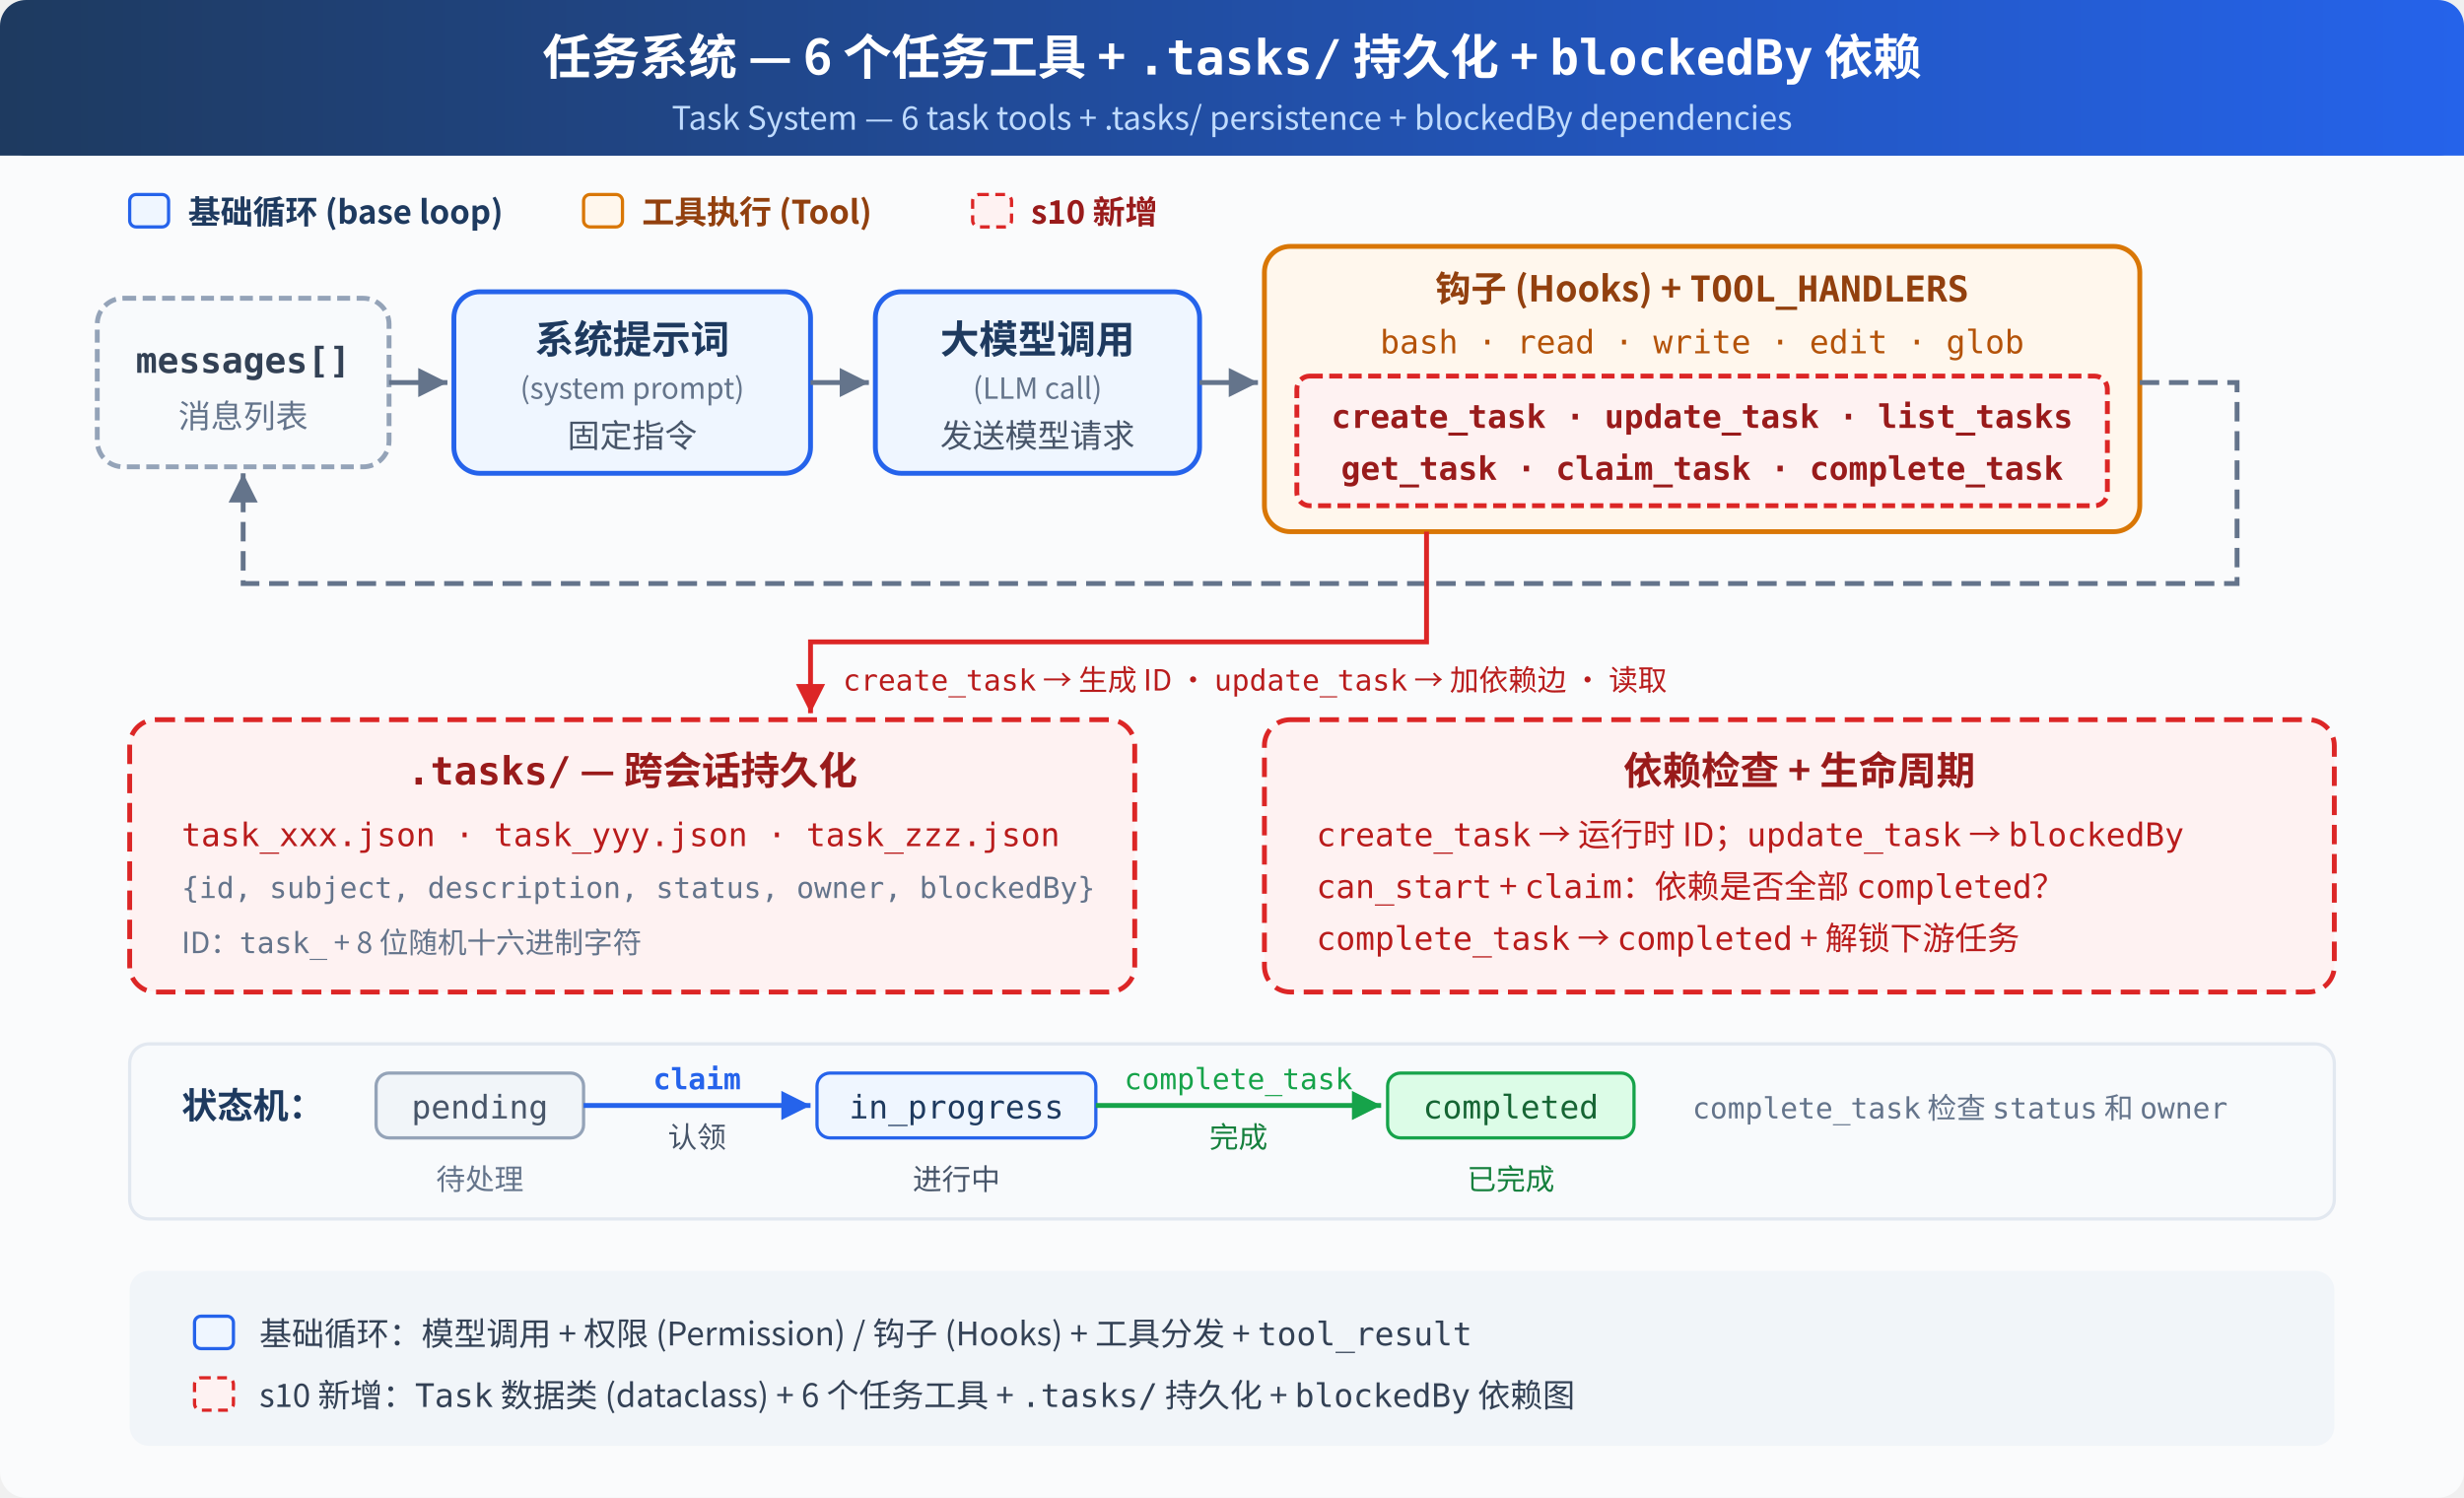
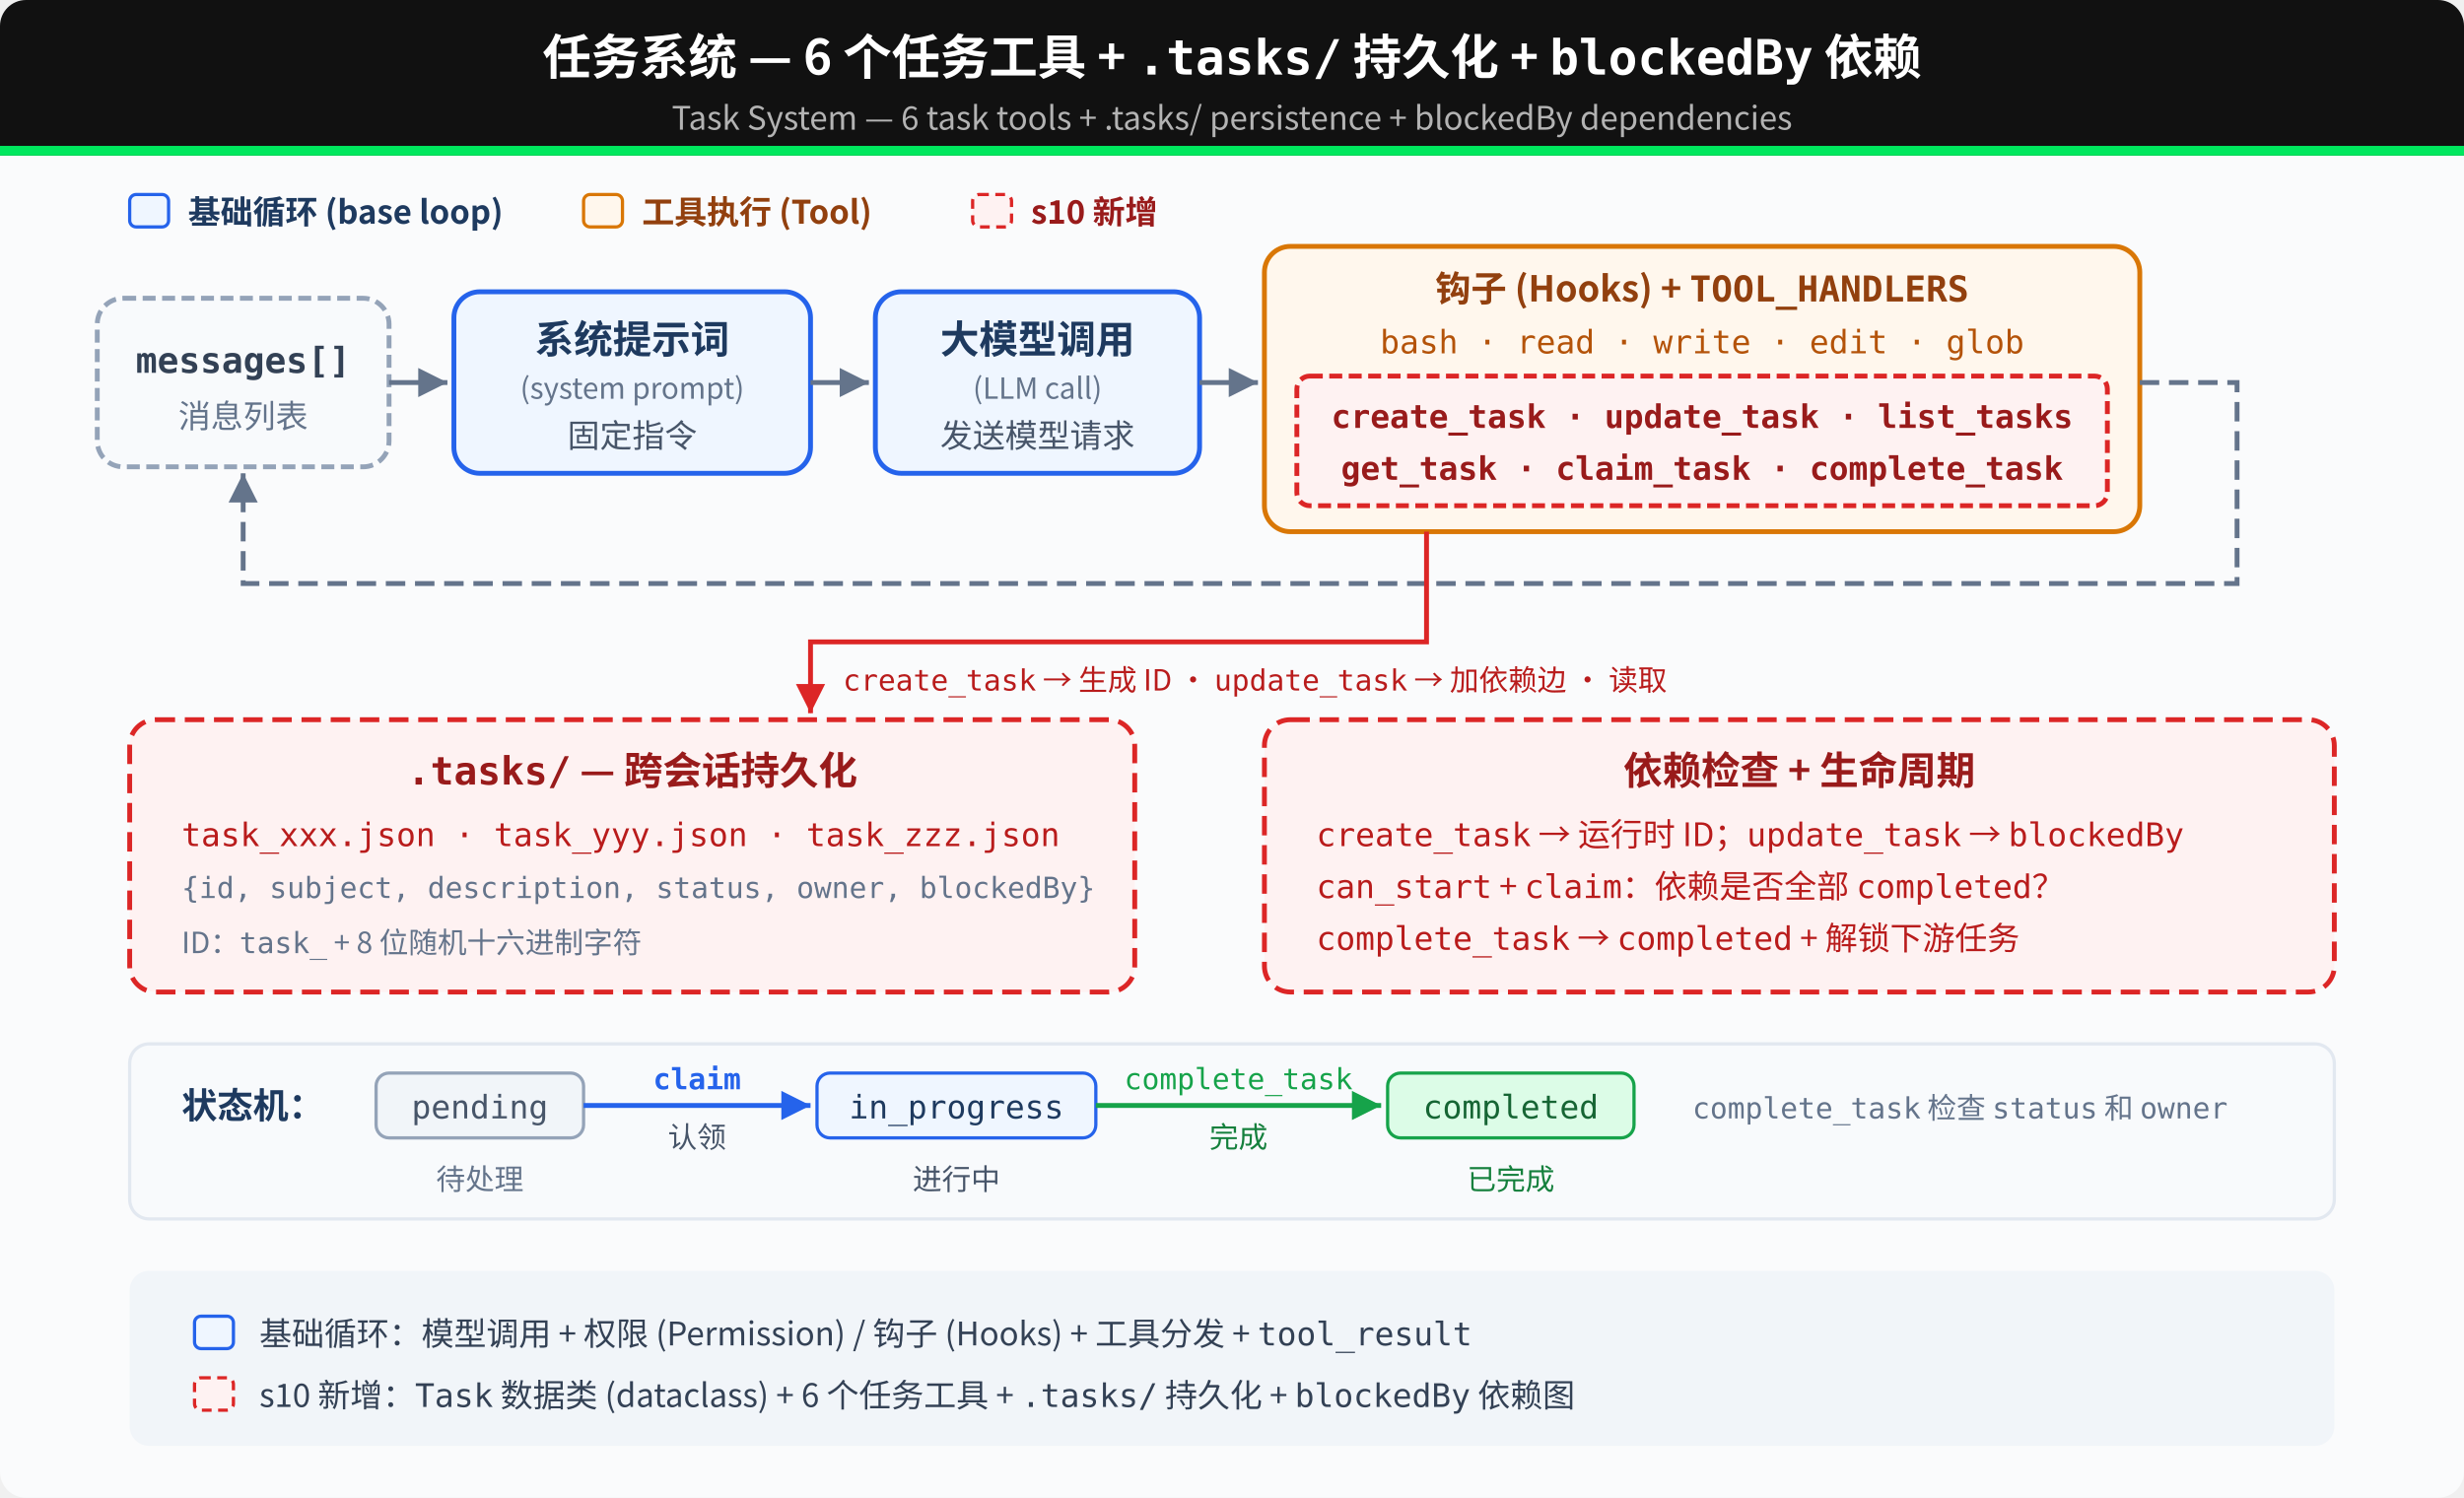
<svg xmlns="http://www.w3.org/2000/svg" viewBox="0 0 760 462" font-family="'PingFang SC', 'Noto Sans CJK SC', 'Microsoft YaHei', system-ui, -apple-system, sans-serif">
  <defs>
    <linearGradient id="header" x1="0" y1="0" x2="1" y2="0">
-       <stop offset="0%" stop-color="#1e3a5f" />
-       <stop offset="100%" stop-color="#2563eb" />
+       <stop offset="0%" stop-color="#111111" />
+       <stop offset="100%" stop-color="#111111" />
    </linearGradient>
    <marker id="arrow" viewBox="0 0 10 10" refX="10" refY="5" markerWidth="6" markerHeight="6" orient="auto-start-reverse">
      <path d="M 0 0 L 10 5 L 0 10 z" fill="#64748b" />
    </marker>
    <marker id="arrow-blue" viewBox="0 0 10 10" refX="10" refY="5" markerWidth="6" markerHeight="6" orient="auto-start-reverse">
      <path d="M 0 0 L 10 5 L 0 10 z" fill="#2563eb" />
    </marker>
    <marker id="arrow-green" viewBox="0 0 10 10" refX="10" refY="5" markerWidth="6" markerHeight="6" orient="auto-start-reverse">
      <path d="M 0 0 L 10 5 L 0 10 z" fill="#16a34a" />
    </marker>
    <marker id="arrow-red" viewBox="0 0 10 10" refX="10" refY="5" markerWidth="6" markerHeight="6" orient="auto-start-reverse">
      <path d="M 0 0 L 10 5 L 0 10 z" fill="#dc2626" />
    </marker>
  </defs>
  <rect width="760" height="462" fill="#fafbfc" rx="8" />
  <rect x="0" y="0" width="760" height="48" fill="url(#header)" rx="8" />
  <rect x="0" y="40" width="760" height="8" fill="url(#header)" />
+   <rect x="0" y="45" width="760" height="3" fill="#00e75e" />
  <text x="380" y="23" fill="#ffffff" font-size="15" font-weight="700" text-anchor="middle">任务系统 — 6 个任务工具 + <tspan font-family="ui-monospace, 'SF Mono', Menlo, Consolas, monospace">.tasks/</tspan> 持久化 + <tspan font-family="ui-monospace, 'SF Mono', Menlo, Consolas, monospace">blockedBy</tspan> 依赖</text>
-   <text x="380" y="40" fill="#bfdbfe" font-size="10" text-anchor="middle">Task System — 6 task tools + .tasks/ persistence + blockedBy dependencies</text>
+   <text x="380" y="40" fill="#b3b3b3" font-size="10" text-anchor="middle">Task System — 6 task tools + .tasks/ persistence + blockedBy dependencies</text>
  <rect x="40" y="60" width="12" height="10" rx="2" fill="#eff6ff" stroke="#2563eb" stroke-width="1" />
  <text x="58" y="69" fill="#1e3a5f" font-size="10" font-weight="600">基础循环 (base loop)</text>
  <rect x="180" y="60" width="12" height="10" rx="2" fill="#fff7ed" stroke="#d97706" stroke-width="1" />
  <text x="198" y="69" fill="#92400e" font-size="10" font-weight="600">工具执行 (Tool)</text>
  <rect x="300" y="60" width="12" height="10" rx="2" fill="#fef2f2" stroke="#dc2626" stroke-width="1" stroke-dasharray="3,2" />
  <text x="318" y="69" fill="#991b1b" font-size="10" font-weight="600">s10 新增</text>
  <rect x="30" y="92" width="90" height="52" rx="8" fill="#f8fafc" stroke="#94a3b8" stroke-width="1.5" stroke-dasharray="4,2" />
  <text x="75" y="115" fill="#334155" font-size="11" font-weight="600" text-anchor="middle" font-family="ui-monospace, 'SF Mono', Menlo, Consolas, monospace">messages[]</text>
  <text x="75" y="132" fill="#64748b" font-size="10" text-anchor="middle">消息列表</text>
  <line x1="120" y1="118" x2="138" y2="118" stroke="#64748b" stroke-width="1.5" marker-end="url(#arrow)" />
  <rect x="140" y="90" width="110" height="56" rx="8" fill="#eff6ff" stroke="#2563eb" stroke-width="1.5" />
  <text x="195" y="109" fill="#1e3a5f" font-size="12" font-weight="600" text-anchor="middle">系统提示词</text>
  <text x="195" y="123" fill="#64748b" font-size="9" text-anchor="middle">(system prompt)</text>
  <text x="195" y="138" fill="#475569" font-size="10" text-anchor="middle">固定指令</text>
  <line x1="250" y1="118" x2="268" y2="118" stroke="#64748b" stroke-width="1.5" marker-end="url(#arrow)" />
  <rect x="270" y="90" width="100" height="56" rx="8" fill="#eff6ff" stroke="#2563eb" stroke-width="1.5" />
  <text x="320" y="109" fill="#1e3a5f" font-size="12" font-weight="600" text-anchor="middle">大模型调用</text>
  <text x="320" y="123" fill="#64748b" font-size="9" text-anchor="middle">(LLM call)</text>
  <text x="320" y="138" fill="#475569" font-size="10" text-anchor="middle">发送模型请求</text>
  <line x1="370" y1="118" x2="388" y2="118" stroke="#64748b" stroke-width="1.5" marker-end="url(#arrow)" />
  <rect x="390" y="76" width="270" height="88" rx="8" fill="#fff7ed" stroke="#d97706" stroke-width="1.5" />
  <text x="525" y="93" fill="#92400e" font-size="11" font-weight="600" text-anchor="middle">钩子 (Hooks) + <tspan font-family="ui-monospace, 'SF Mono', Menlo, Consolas, monospace">TOOL_HANDLERS</tspan>
  </text>
  <text x="525" y="109" fill="#b45309" font-size="10" text-anchor="middle" font-family="ui-monospace, 'SF Mono', Menlo, Consolas, monospace">bash · read · write · edit · glob</text>
  <rect x="400" y="116" width="250" height="40" rx="4" fill="#fef2f2" stroke="#dc2626" stroke-width="1.5" stroke-dasharray="4,2" />
  <text x="525" y="132" fill="#991b1b" font-size="10" font-weight="600" text-anchor="middle" font-family="ui-monospace, 'SF Mono', Menlo, Consolas, monospace">create_task · update_task · list_tasks</text>
  <text x="525" y="148" fill="#991b1b" font-size="10" font-weight="600" text-anchor="middle" font-family="ui-monospace, 'SF Mono', Menlo, Consolas, monospace">get_task · claim_task · complete_task</text>
  <path d="M 660 118 L 690 118 L 690 180 L 75 180 L 75 146" fill="none" stroke="#64748b" stroke-width="1.5" marker-end="url(#arrow)" stroke-dasharray="6,3" />
  <path d="M 440 164 L 440 198 L 250 198 L 250 220" fill="none" stroke="#dc2626" stroke-width="1.5" marker-end="url(#arrow-red)" />
  <text x="260" y="213" fill="#b91c1c" font-size="9">
    <tspan font-family="ui-monospace, 'SF Mono', Menlo, Consolas, monospace">create_task</tspan> → 生成 ID · <tspan font-family="ui-monospace, 'SF Mono', Menlo, Consolas, monospace">update_task</tspan> → 加依赖边 · 读取</text>
  <rect x="40" y="222" width="310" height="84" rx="8" fill="#fef2f2" stroke="#dc2626" stroke-width="1.5" stroke-dasharray="6,3" />
  <text x="195" y="242" fill="#991b1b" font-size="12" font-weight="700" text-anchor="middle">
    <tspan font-family="ui-monospace, 'SF Mono', Menlo, Consolas, monospace">.tasks/</tspan> — 跨会话持久化</text>
  <text x="56" y="261" fill="#b91c1c" font-size="10" font-family="ui-monospace, 'SF Mono', Menlo, Consolas, monospace">task_xxx.json · task_yyy.json · task_zzz.json</text>
  <text x="56" y="277" fill="#64748b" font-size="9" font-family="ui-monospace, 'SF Mono', Menlo, Consolas, monospace">{id, subject, description, status, owner, blockedBy}</text>
  <text x="56" y="294" fill="#64748b" font-size="9">ID：<tspan font-family="ui-monospace, 'SF Mono', Menlo, Consolas, monospace">task_</tspan> + 8 位随机十六进制字符</text>
  <rect x="390" y="222" width="330" height="84" rx="8" fill="#fef2f2" stroke="#dc2626" stroke-width="1.5" stroke-dasharray="6,3" />
  <text x="555" y="242" fill="#991b1b" font-size="12" font-weight="700" text-anchor="middle">依赖检查 + 生命周期</text>
  <text x="406" y="261" fill="#b91c1c" font-size="10">
    <tspan font-family="ui-monospace, 'SF Mono', Menlo, Consolas, monospace">create_task</tspan> → 运行时 ID；<tspan font-family="ui-monospace, 'SF Mono', Menlo, Consolas, monospace">update_task</tspan> → <tspan font-family="ui-monospace, 'SF Mono', Menlo, Consolas, monospace">blockedBy</tspan>
  </text>
  <text x="406" y="277" fill="#b91c1c" font-size="10">
    <tspan font-family="ui-monospace, 'SF Mono', Menlo, Consolas, monospace">can_start</tspan> + <tspan font-family="ui-monospace, 'SF Mono', Menlo, Consolas, monospace">claim</tspan>：依赖是否全部 <tspan font-family="ui-monospace, 'SF Mono', Menlo, Consolas, monospace">completed</tspan>？</text>
  <text x="406" y="293" fill="#b91c1c" font-size="10">
    <tspan font-family="ui-monospace, 'SF Mono', Menlo, Consolas, monospace">complete_task</tspan> → <tspan font-family="ui-monospace, 'SF Mono', Menlo, Consolas, monospace">completed</tspan> + 解锁下游任务</text>
  <rect x="40" y="322" width="680" height="54" rx="6" fill="#f8fafc" stroke="#e2e8f0" stroke-width="1" />
  <text x="56" y="345" fill="#1e3a5f" font-size="11" font-weight="600">状态机：</text>
  <rect x="116" y="331" width="64" height="20" rx="4" fill="#f1f5f9" stroke="#94a3b8" stroke-width="1" />
  <text x="148" y="345" fill="#475569" font-size="10" text-anchor="middle" font-family="ui-monospace, 'SF Mono', Menlo, Consolas, monospace">pending</text>
  <text x="148" y="367" fill="#64748b" font-size="9" text-anchor="middle">待处理</text>
  <line x1="180" y1="341" x2="250" y2="341" stroke="#2563eb" stroke-width="1.5" marker-end="url(#arrow-blue)" />
  <text x="215" y="336" fill="#2563eb" font-size="9" font-weight="600" text-anchor="middle" font-family="ui-monospace, 'SF Mono', Menlo, Consolas, monospace">claim</text>
  <text x="215" y="354" fill="#475569" font-size="9" text-anchor="middle">认领</text>
  <rect x="252" y="331" width="86" height="20" rx="4" fill="#eff6ff" stroke="#2563eb" stroke-width="1" />
  <text x="295" y="345" fill="#1e3a5f" font-size="10" text-anchor="middle" font-family="ui-monospace, 'SF Mono', Menlo, Consolas, monospace">in_progress</text>
  <text x="295" y="367" fill="#475569" font-size="9" text-anchor="middle">进行中</text>
  <line x1="338" y1="341" x2="426" y2="341" stroke="#16a34a" stroke-width="1.5" marker-end="url(#arrow-green)" />
  <text x="382" y="336" fill="#16a34a" font-size="9" text-anchor="middle" font-family="ui-monospace, 'SF Mono', Menlo, Consolas, monospace">complete_task</text>
  <text x="382" y="354" fill="#15803d" font-size="9" text-anchor="middle">完成</text>
  <rect x="428" y="331" width="76" height="20" rx="4" fill="#dcfce7" stroke="#16a34a" stroke-width="1" />
  <text x="466" y="345" fill="#166534" font-size="10" text-anchor="middle" font-family="ui-monospace, 'SF Mono', Menlo, Consolas, monospace">completed</text>
  <text x="466" y="367" fill="#15803d" font-size="9" text-anchor="middle">已完成</text>
  <text x="522" y="345" fill="#64748b" font-size="9">
    <tspan font-family="ui-monospace, 'SF Mono', Menlo, Consolas, monospace">complete_task</tspan> 检查 <tspan font-family="ui-monospace, 'SF Mono', Menlo, Consolas, monospace">status</tspan> 和 <tspan font-family="ui-monospace, 'SF Mono', Menlo, Consolas, monospace">owner</tspan>
  </text>
  <rect x="40" y="392" width="680" height="54" rx="6" fill="#f1f5f9" />
  <rect x="60" y="406" width="12" height="10" rx="2" fill="#eff6ff" stroke="#2563eb" stroke-width="1" />
  <text x="80" y="415" fill="#334155" font-size="10">基础循环：模型调用 + 权限 (Permission) / 钩子 (Hooks) + 工具分发 + <tspan font-family="ui-monospace, 'SF Mono', Menlo, Consolas, monospace">tool_result</tspan>
  </text>
  <rect x="60" y="425" width="12" height="10" rx="2" fill="#fef2f2" stroke="#dc2626" stroke-width="1" stroke-dasharray="3,2" />
  <text x="80" y="434" fill="#334155" font-size="10">s10 新增：<tspan font-family="ui-monospace, 'SF Mono', Menlo, Consolas, monospace">Task</tspan> 数据类 (dataclass) + 6 个任务工具 + <tspan font-family="ui-monospace, 'SF Mono', Menlo, Consolas, monospace">.tasks/</tspan> 持久化 + <tspan font-family="ui-monospace, 'SF Mono', Menlo, Consolas, monospace">blockedBy</tspan> 依赖图</text>
</svg>
